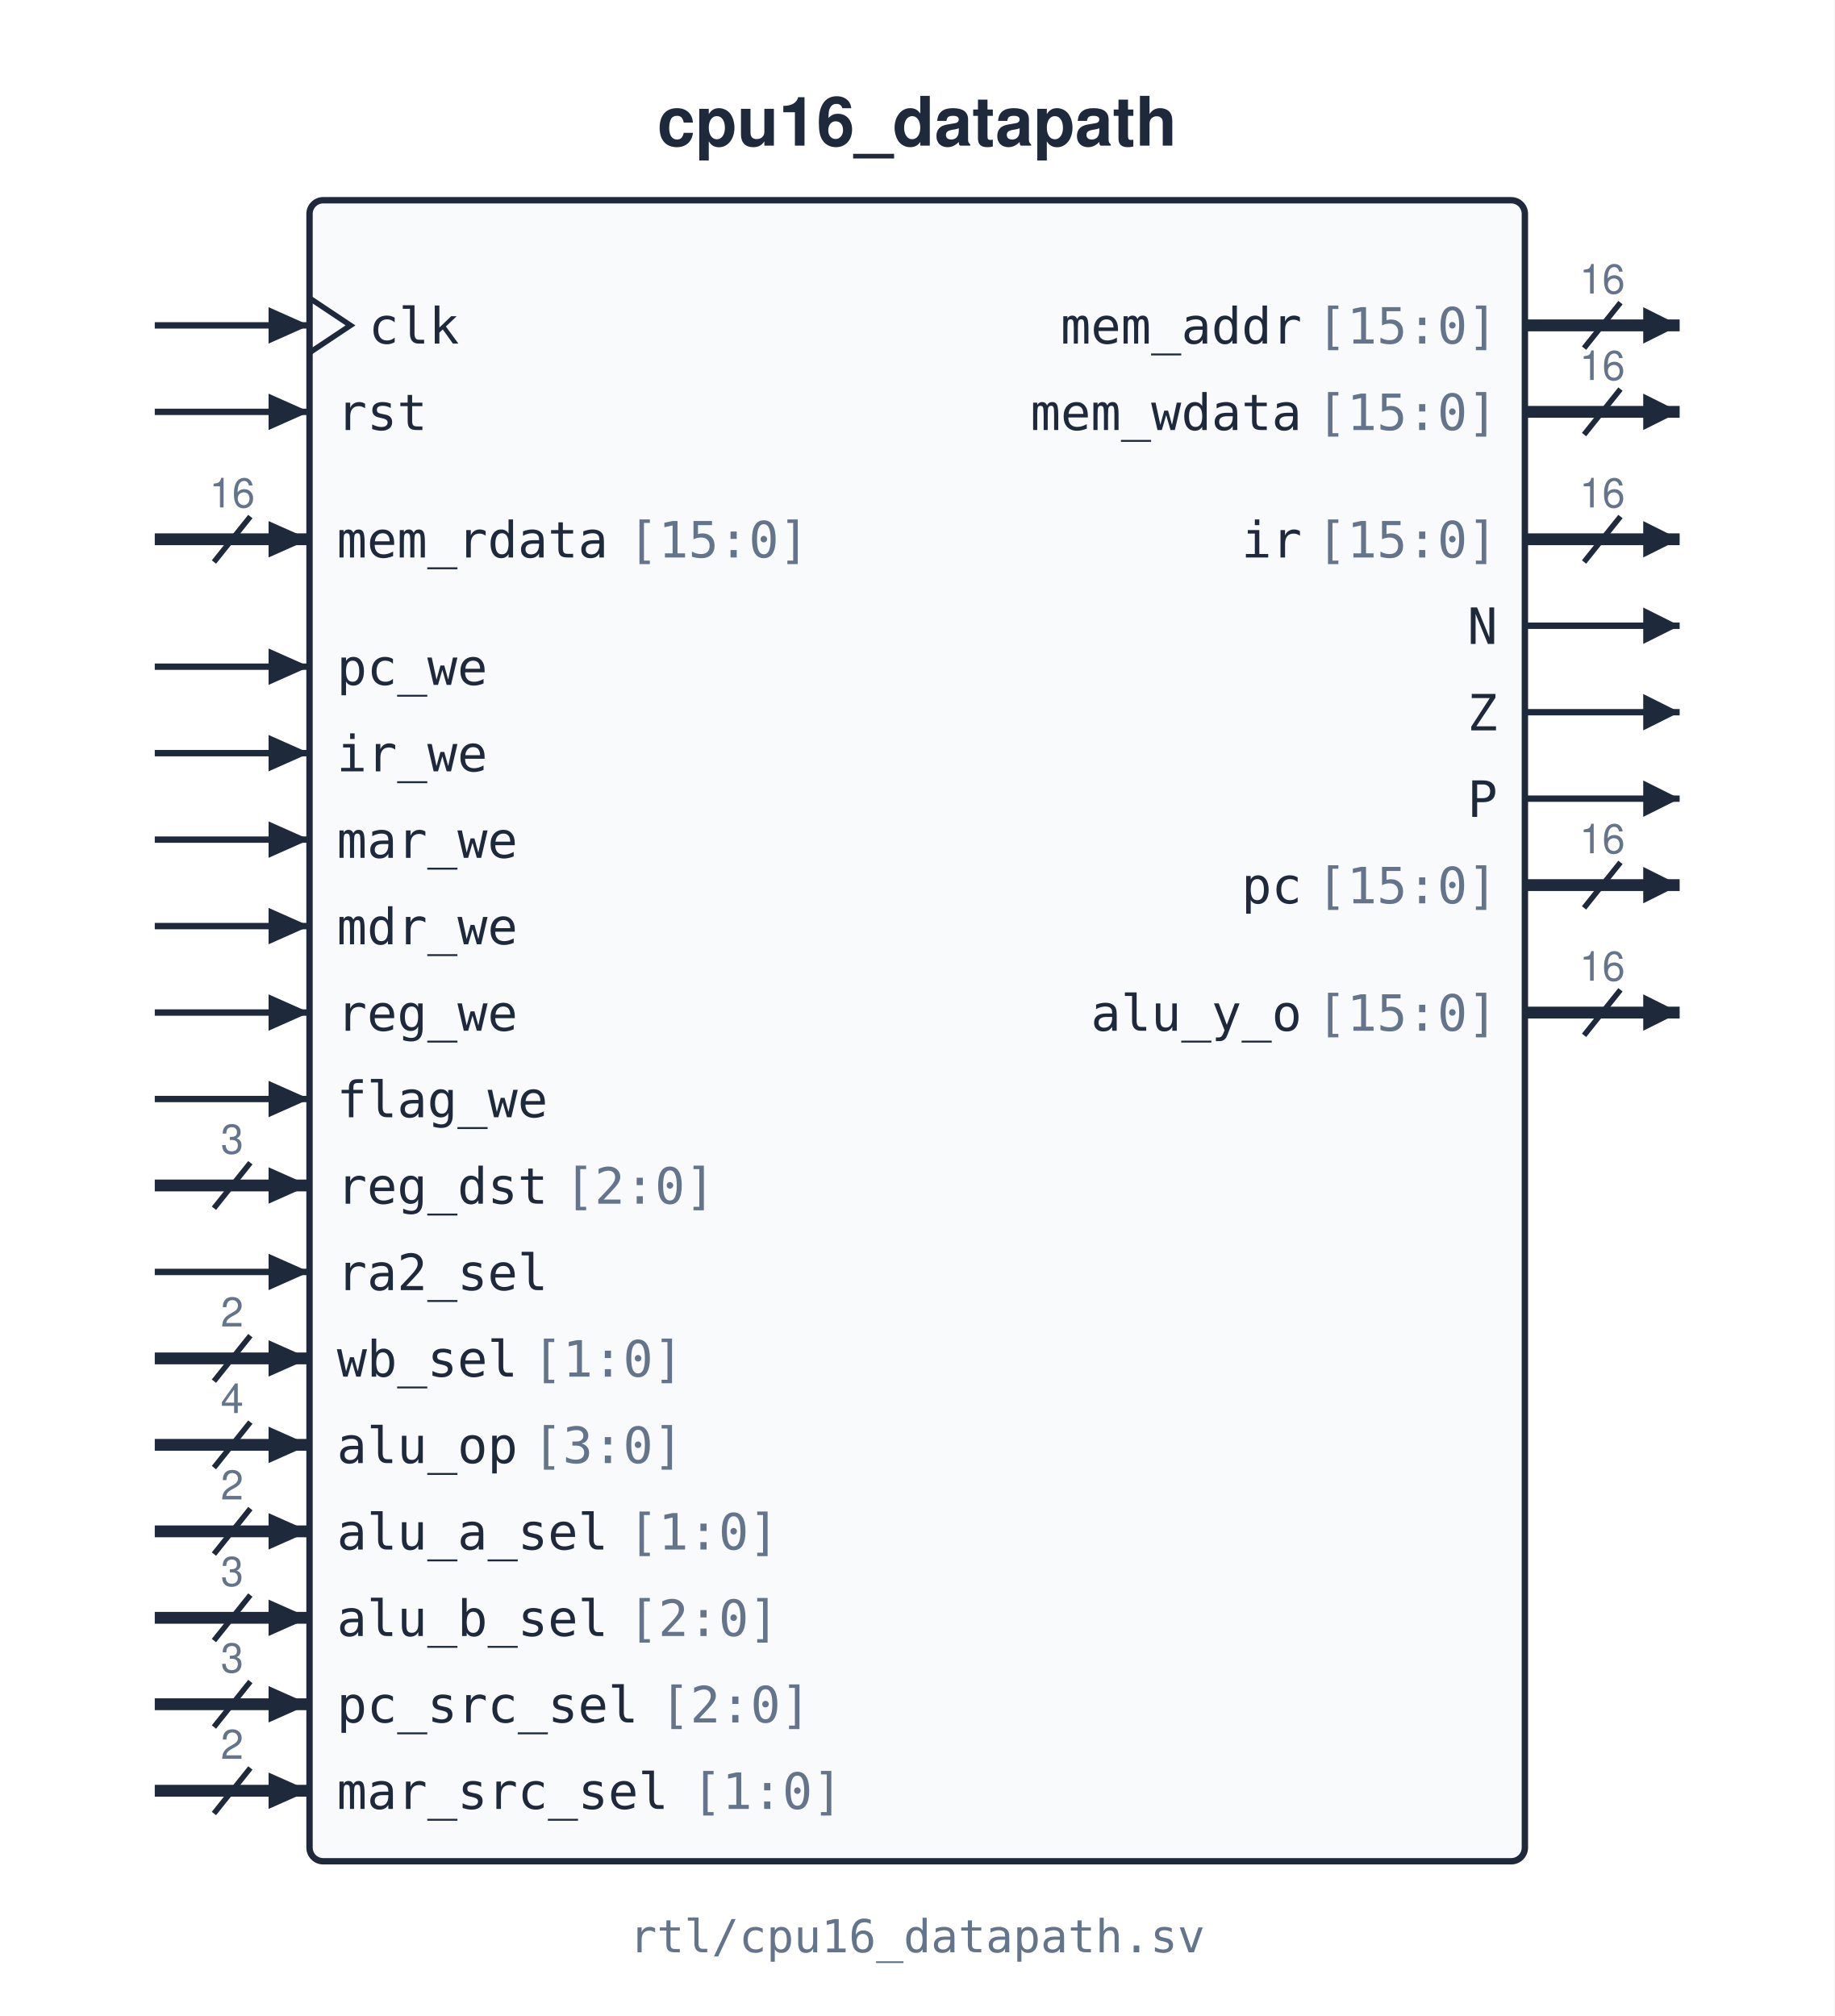
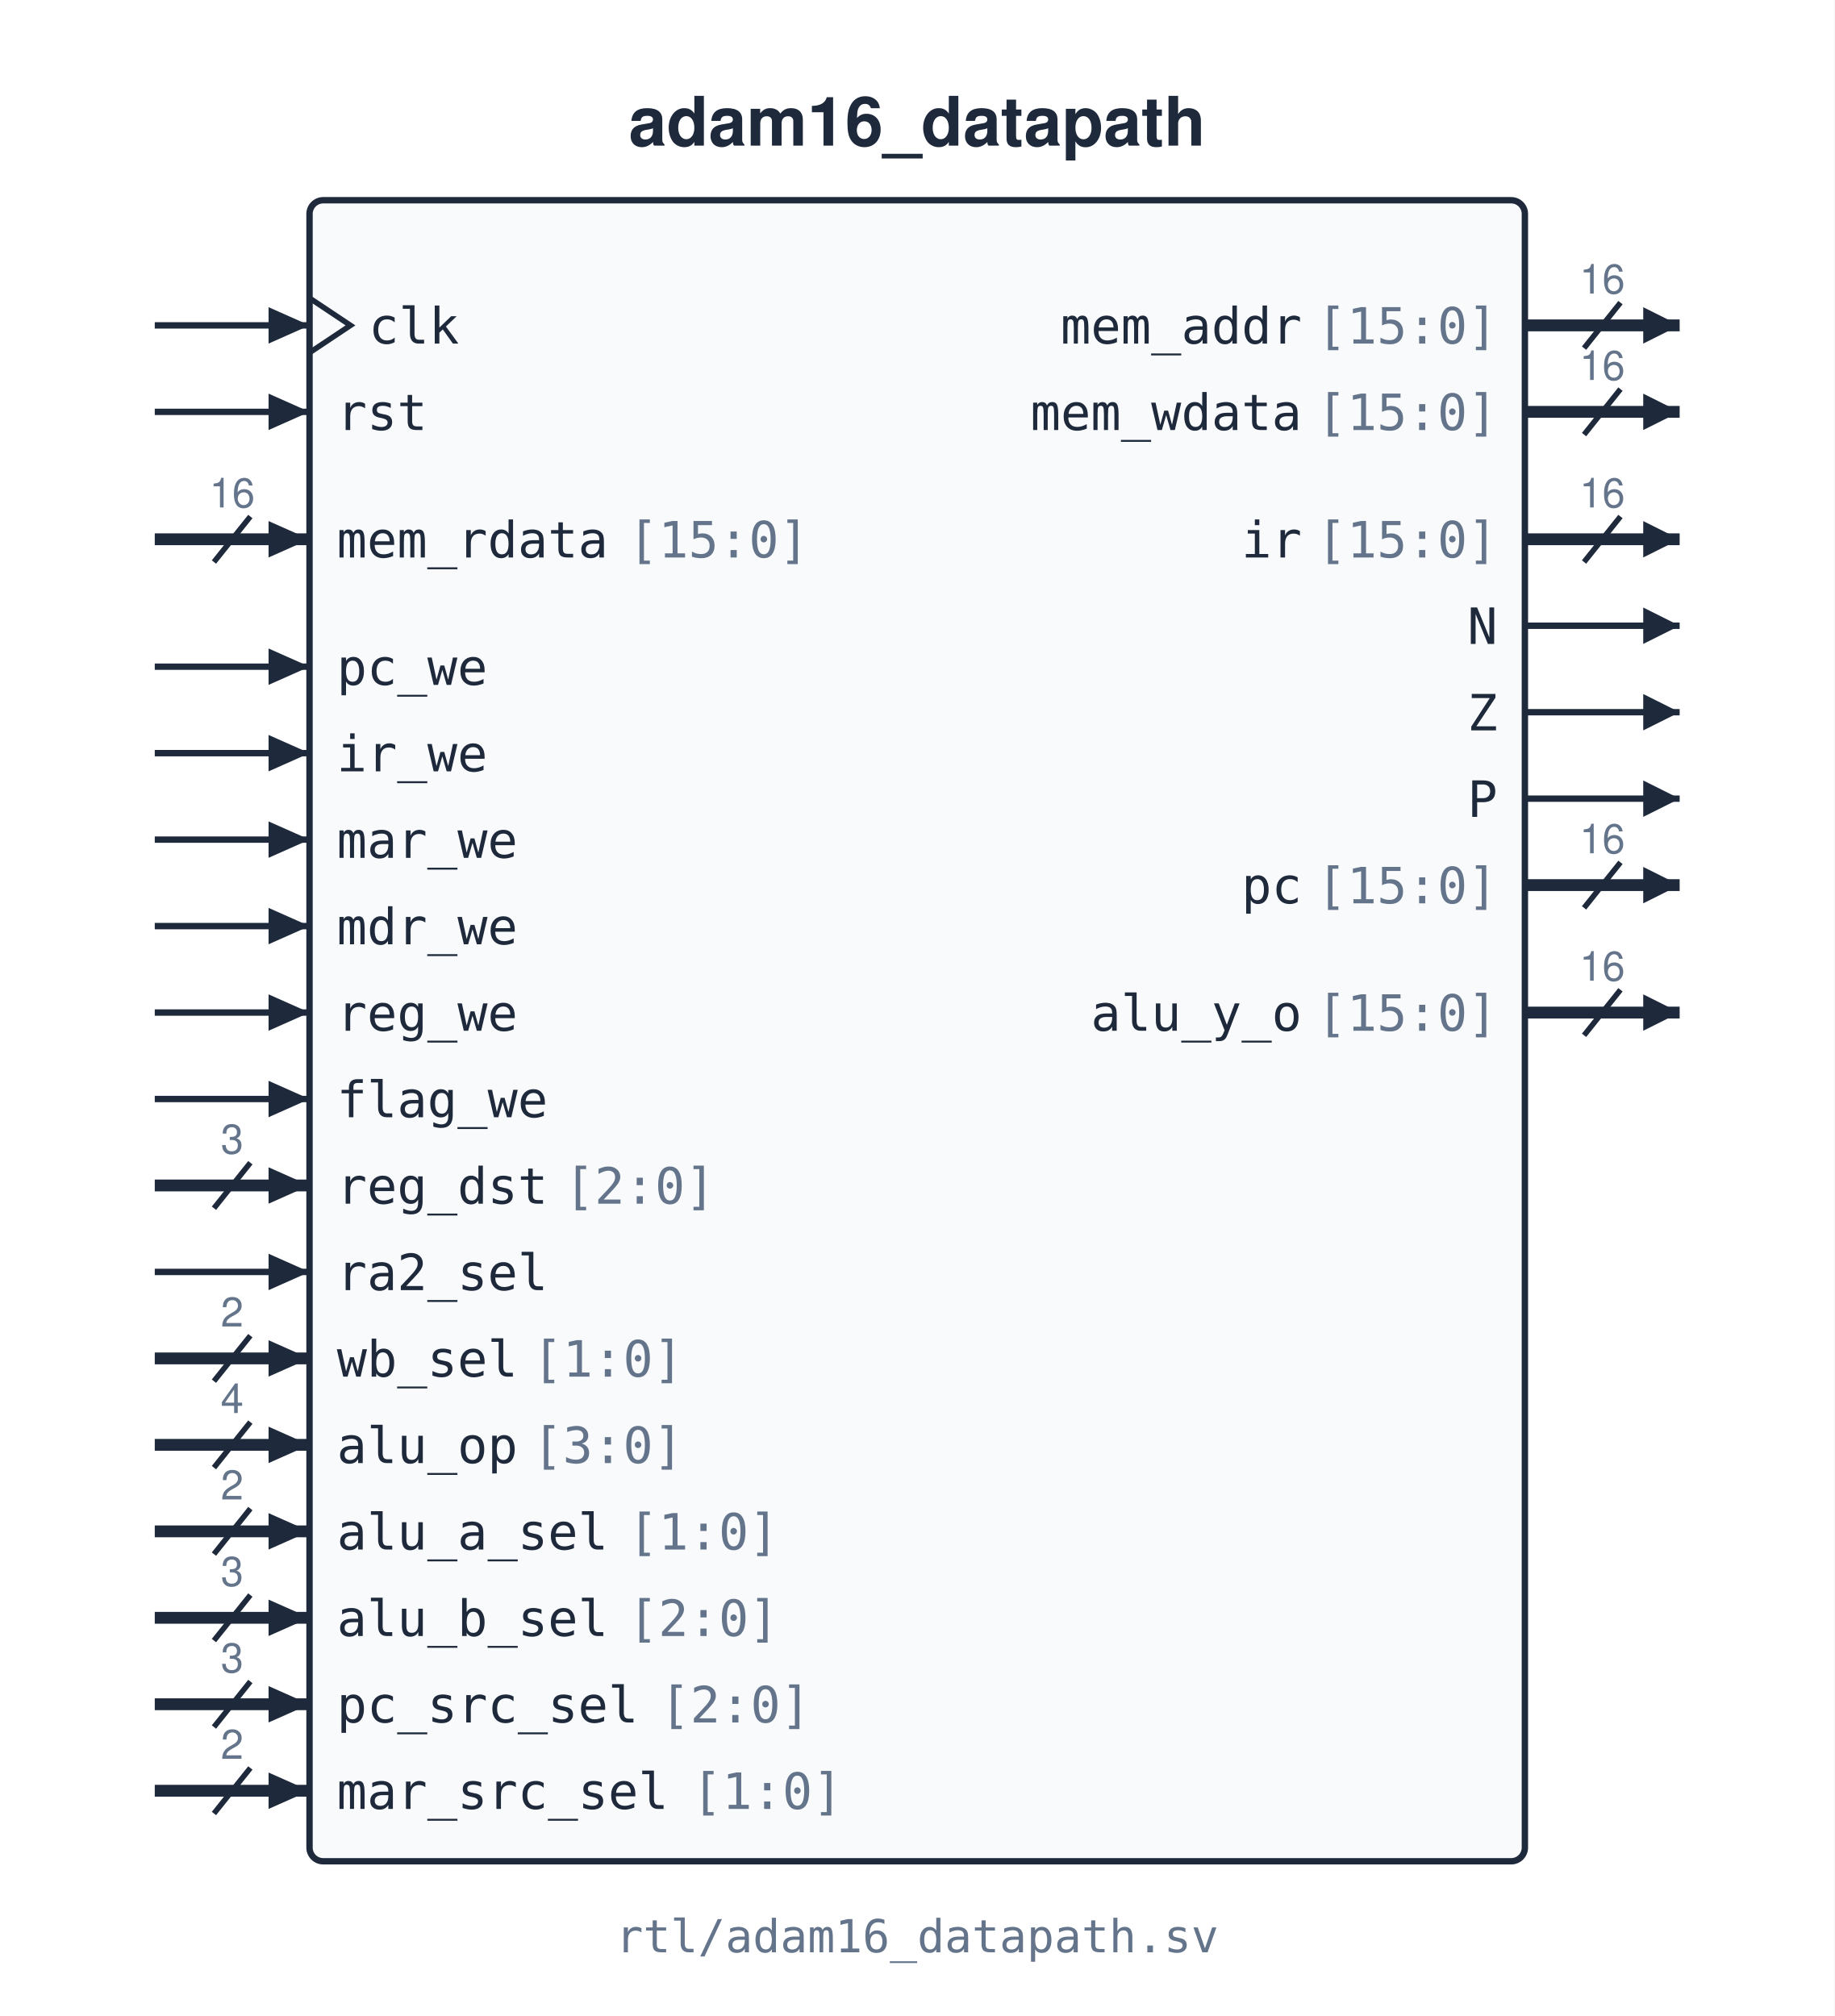
<svg xmlns="http://www.w3.org/2000/svg" width="403" height="443" viewBox="0 0 403 443">
  <defs>
    <marker id="arr" viewBox="0 0 10 10" refX="9" refY="5" markerWidth="7" markerHeight="7" orient="auto-start-reverse">
      <path d="M0,0 L10,5 L0,10 z" fill="#1e293b" />
    </marker>
    <marker id="arrc" viewBox="0 0 10 10" refX="9" refY="5" markerWidth="7" markerHeight="7" orient="auto-start-reverse">
      <path d="M0,0 L10,5 L0,10 z" fill="#c2410c" />
    </marker>
  </defs>
  <rect width="100%" height="100%" fill="white" />
-   <text x="201.5" y="32.0" text-anchor="middle" font-family="Helvetica, Arial, sans-serif" font-size="15" font-weight="bold" fill="#1e293b" style="">cpu16_datapath</text>
+   <text x="201.5" y="32.0" text-anchor="middle" font-family="Helvetica, Arial, sans-serif" font-size="15" font-weight="bold" fill="#1e293b" style="">adam16_datapath</text>
  <rect x="68.0" y="44.0" width="267.0" height="365.0" rx="3" fill="#f8fafc" stroke="#1e293b" stroke-width="1.4" />
  <polyline points="34.0,71.5 68.0,71.5" fill="none" stroke="#1e293b" stroke-width="1.4" stroke-linejoin="round" />
  <polygon points="59.0,67.5 68.0,71.5 59.0,75.5" fill="#1e293b" />
  <polygon points="68.0,65.5 77.0,71.5 68.0,77.5" fill="none" stroke="#1e293b" stroke-width="1.2" />
  <text x="81.0" y="75.5" text-anchor="start" font-family="Menlo, Consolas, monospace" font-size="11" font-weight="normal" fill="#1e293b" style="">clk</text>
  <polyline points="34.0,90.5 68.0,90.5" fill="none" stroke="#1e293b" stroke-width="1.4" stroke-linejoin="round" />
  <polygon points="59.0,86.5 68.0,90.5 59.0,94.5" fill="#1e293b" />
  <text x="74.0" y="94.5" text-anchor="start" font-family="Menlo, Consolas, monospace" font-size="11" font-weight="normal" fill="#1e293b" style="">rst</text>
  <polyline points="34.0,118.5 68.0,118.5" fill="none" stroke="#1e293b" stroke-width="2.6" stroke-linejoin="round" />
  <line x1="47.0" y1="123.5" x2="55.0" y2="113.5" stroke="#1e293b" stroke-width="1.2" />
  <text x="51.0" y="111.5" text-anchor="middle" font-family="Helvetica, Arial, sans-serif" font-size="9" font-weight="normal" fill="#64748b" style="">16</text>
  <polygon points="59.0,114.5 68.0,118.5 59.0,122.5" fill="#1e293b" />
  <text x="74.0" y="122.5" text-anchor="start" font-family="Menlo, Consolas, monospace" font-size="11" font-weight="normal" fill="#1e293b" style="">mem_rdata</text>
  <text x="138.0" y="122.5" text-anchor="start" font-family="Menlo, Consolas, monospace" font-size="11" font-weight="normal" fill="#64748b" style="">[15:0]</text>
  <polyline points="34.0,146.5 68.0,146.5" fill="none" stroke="#1e293b" stroke-width="1.4" stroke-linejoin="round" />
  <polygon points="59.0,142.5 68.0,146.5 59.0,150.5" fill="#1e293b" />
  <text x="74.0" y="150.5" text-anchor="start" font-family="Menlo, Consolas, monospace" font-size="11" font-weight="normal" fill="#1e293b" style="">pc_we</text>
  <polyline points="34.0,165.5 68.0,165.5" fill="none" stroke="#1e293b" stroke-width="1.4" stroke-linejoin="round" />
  <polygon points="59.0,161.5 68.0,165.5 59.0,169.5" fill="#1e293b" />
  <text x="74.0" y="169.5" text-anchor="start" font-family="Menlo, Consolas, monospace" font-size="11" font-weight="normal" fill="#1e293b" style="">ir_we</text>
  <polyline points="34.0,184.5 68.0,184.5" fill="none" stroke="#1e293b" stroke-width="1.4" stroke-linejoin="round" />
  <polygon points="59.0,180.5 68.0,184.5 59.0,188.5" fill="#1e293b" />
  <text x="74.0" y="188.5" text-anchor="start" font-family="Menlo, Consolas, monospace" font-size="11" font-weight="normal" fill="#1e293b" style="">mar_we</text>
  <polyline points="34.0,203.5 68.0,203.5" fill="none" stroke="#1e293b" stroke-width="1.4" stroke-linejoin="round" />
  <polygon points="59.0,199.5 68.0,203.5 59.0,207.5" fill="#1e293b" />
  <text x="74.0" y="207.5" text-anchor="start" font-family="Menlo, Consolas, monospace" font-size="11" font-weight="normal" fill="#1e293b" style="">mdr_we</text>
  <polyline points="34.0,222.5 68.0,222.5" fill="none" stroke="#1e293b" stroke-width="1.4" stroke-linejoin="round" />
  <polygon points="59.0,218.5 68.0,222.5 59.0,226.5" fill="#1e293b" />
  <text x="74.0" y="226.5" text-anchor="start" font-family="Menlo, Consolas, monospace" font-size="11" font-weight="normal" fill="#1e293b" style="">reg_we</text>
  <polyline points="34.0,241.5 68.0,241.5" fill="none" stroke="#1e293b" stroke-width="1.4" stroke-linejoin="round" />
  <polygon points="59.0,237.5 68.0,241.5 59.0,245.5" fill="#1e293b" />
  <text x="74.0" y="245.5" text-anchor="start" font-family="Menlo, Consolas, monospace" font-size="11" font-weight="normal" fill="#1e293b" style="">flag_we</text>
  <polyline points="34.0,260.5 68.0,260.5" fill="none" stroke="#1e293b" stroke-width="2.6" stroke-linejoin="round" />
  <line x1="47.0" y1="265.5" x2="55.0" y2="255.5" stroke="#1e293b" stroke-width="1.2" />
  <text x="51.0" y="253.5" text-anchor="middle" font-family="Helvetica, Arial, sans-serif" font-size="9" font-weight="normal" fill="#64748b" style="">3</text>
  <polygon points="59.0,256.5 68.0,260.5 59.0,264.5" fill="#1e293b" />
  <text x="74.0" y="264.5" text-anchor="start" font-family="Menlo, Consolas, monospace" font-size="11" font-weight="normal" fill="#1e293b" style="">reg_dst</text>
  <text x="124.0" y="264.5" text-anchor="start" font-family="Menlo, Consolas, monospace" font-size="11" font-weight="normal" fill="#64748b" style="">[2:0]</text>
  <polyline points="34.0,279.5 68.0,279.5" fill="none" stroke="#1e293b" stroke-width="1.4" stroke-linejoin="round" />
  <polygon points="59.0,275.5 68.0,279.5 59.0,283.5" fill="#1e293b" />
  <text x="74.0" y="283.5" text-anchor="start" font-family="Menlo, Consolas, monospace" font-size="11" font-weight="normal" fill="#1e293b" style="">ra2_sel</text>
  <polyline points="34.0,298.5 68.0,298.5" fill="none" stroke="#1e293b" stroke-width="2.6" stroke-linejoin="round" />
  <line x1="47.0" y1="303.5" x2="55.0" y2="293.5" stroke="#1e293b" stroke-width="1.2" />
  <text x="51.0" y="291.5" text-anchor="middle" font-family="Helvetica, Arial, sans-serif" font-size="9" font-weight="normal" fill="#64748b" style="">2</text>
  <polygon points="59.0,294.5 68.0,298.5 59.0,302.5" fill="#1e293b" />
  <text x="74.0" y="302.5" text-anchor="start" font-family="Menlo, Consolas, monospace" font-size="11" font-weight="normal" fill="#1e293b" style="">wb_sel</text>
  <text x="117.0" y="302.5" text-anchor="start" font-family="Menlo, Consolas, monospace" font-size="11" font-weight="normal" fill="#64748b" style="">[1:0]</text>
  <polyline points="34.0,317.5 68.0,317.5" fill="none" stroke="#1e293b" stroke-width="2.6" stroke-linejoin="round" />
  <line x1="47.0" y1="322.5" x2="55.0" y2="312.5" stroke="#1e293b" stroke-width="1.2" />
  <text x="51.0" y="310.5" text-anchor="middle" font-family="Helvetica, Arial, sans-serif" font-size="9" font-weight="normal" fill="#64748b" style="">4</text>
  <polygon points="59.0,313.5 68.0,317.5 59.0,321.5" fill="#1e293b" />
  <text x="74.0" y="321.5" text-anchor="start" font-family="Menlo, Consolas, monospace" font-size="11" font-weight="normal" fill="#1e293b" style="">alu_op</text>
  <text x="117.0" y="321.5" text-anchor="start" font-family="Menlo, Consolas, monospace" font-size="11" font-weight="normal" fill="#64748b" style="">[3:0]</text>
  <polyline points="34.0,336.5 68.0,336.5" fill="none" stroke="#1e293b" stroke-width="2.6" stroke-linejoin="round" />
  <line x1="47.0" y1="341.5" x2="55.0" y2="331.5" stroke="#1e293b" stroke-width="1.2" />
  <text x="51.0" y="329.5" text-anchor="middle" font-family="Helvetica, Arial, sans-serif" font-size="9" font-weight="normal" fill="#64748b" style="">2</text>
  <polygon points="59.0,332.5 68.0,336.5 59.0,340.5" fill="#1e293b" />
  <text x="74.0" y="340.5" text-anchor="start" font-family="Menlo, Consolas, monospace" font-size="11" font-weight="normal" fill="#1e293b" style="">alu_a_sel</text>
  <text x="138.0" y="340.5" text-anchor="start" font-family="Menlo, Consolas, monospace" font-size="11" font-weight="normal" fill="#64748b" style="">[1:0]</text>
  <polyline points="34.0,355.5 68.0,355.5" fill="none" stroke="#1e293b" stroke-width="2.6" stroke-linejoin="round" />
  <line x1="47.0" y1="360.5" x2="55.0" y2="350.5" stroke="#1e293b" stroke-width="1.2" />
  <text x="51.0" y="348.5" text-anchor="middle" font-family="Helvetica, Arial, sans-serif" font-size="9" font-weight="normal" fill="#64748b" style="">3</text>
  <polygon points="59.0,351.5 68.0,355.5 59.0,359.5" fill="#1e293b" />
  <text x="74.0" y="359.5" text-anchor="start" font-family="Menlo, Consolas, monospace" font-size="11" font-weight="normal" fill="#1e293b" style="">alu_b_sel</text>
  <text x="138.0" y="359.5" text-anchor="start" font-family="Menlo, Consolas, monospace" font-size="11" font-weight="normal" fill="#64748b" style="">[2:0]</text>
  <polyline points="34.0,374.5 68.0,374.5" fill="none" stroke="#1e293b" stroke-width="2.6" stroke-linejoin="round" />
  <line x1="47.0" y1="379.5" x2="55.0" y2="369.5" stroke="#1e293b" stroke-width="1.2" />
  <text x="51.0" y="367.5" text-anchor="middle" font-family="Helvetica, Arial, sans-serif" font-size="9" font-weight="normal" fill="#64748b" style="">3</text>
  <polygon points="59.0,370.5 68.0,374.5 59.0,378.5" fill="#1e293b" />
  <text x="74.0" y="378.5" text-anchor="start" font-family="Menlo, Consolas, monospace" font-size="11" font-weight="normal" fill="#1e293b" style="">pc_src_sel</text>
  <text x="145.0" y="378.5" text-anchor="start" font-family="Menlo, Consolas, monospace" font-size="11" font-weight="normal" fill="#64748b" style="">[2:0]</text>
  <polyline points="34.0,393.5 68.0,393.5" fill="none" stroke="#1e293b" stroke-width="2.6" stroke-linejoin="round" />
  <line x1="47.0" y1="398.5" x2="55.0" y2="388.5" stroke="#1e293b" stroke-width="1.2" />
  <text x="51.0" y="386.5" text-anchor="middle" font-family="Helvetica, Arial, sans-serif" font-size="9" font-weight="normal" fill="#64748b" style="">2</text>
  <polygon points="59.0,389.5 68.0,393.5 59.0,397.5" fill="#1e293b" />
  <text x="74.0" y="397.5" text-anchor="start" font-family="Menlo, Consolas, monospace" font-size="11" font-weight="normal" fill="#1e293b" style="">mar_src_sel</text>
  <text x="152.0" y="397.5" text-anchor="start" font-family="Menlo, Consolas, monospace" font-size="11" font-weight="normal" fill="#64748b" style="">[1:0]</text>
  <polyline points="335.0,71.5 369.0,71.5" fill="none" stroke="#1e293b" stroke-width="2.6" stroke-linejoin="round" />
  <line x1="348.0" y1="76.5" x2="356.0" y2="66.5" stroke="#1e293b" stroke-width="1.2" />
  <text x="352.0" y="64.5" text-anchor="middle" font-family="Helvetica, Arial, sans-serif" font-size="9" font-weight="normal" fill="#64748b" style="">16</text>
  <polygon points="361.0,67.5 369.0,71.5 361.0,75.5" fill="#1e293b" />
  <text x="329.0" y="75.5" text-anchor="end" font-family="Menlo, Consolas, monospace" font-size="11" font-weight="normal" fill="#64748b" style="">[15:0]</text>
  <text x="286.0" y="75.5" text-anchor="end" font-family="Menlo, Consolas, monospace" font-size="11" font-weight="normal" fill="#1e293b" style="">mem_addr</text>
  <polyline points="335.0,90.5 369.0,90.5" fill="none" stroke="#1e293b" stroke-width="2.6" stroke-linejoin="round" />
  <line x1="348.0" y1="95.5" x2="356.0" y2="85.5" stroke="#1e293b" stroke-width="1.2" />
  <text x="352.0" y="83.5" text-anchor="middle" font-family="Helvetica, Arial, sans-serif" font-size="9" font-weight="normal" fill="#64748b" style="">16</text>
  <polygon points="361.0,86.5 369.0,90.5 361.0,94.5" fill="#1e293b" />
  <text x="329.0" y="94.5" text-anchor="end" font-family="Menlo, Consolas, monospace" font-size="11" font-weight="normal" fill="#64748b" style="">[15:0]</text>
  <text x="286.0" y="94.5" text-anchor="end" font-family="Menlo, Consolas, monospace" font-size="11" font-weight="normal" fill="#1e293b" style="">mem_wdata</text>
  <polyline points="335.0,118.5 369.0,118.5" fill="none" stroke="#1e293b" stroke-width="2.6" stroke-linejoin="round" />
  <line x1="348.0" y1="123.5" x2="356.0" y2="113.5" stroke="#1e293b" stroke-width="1.2" />
  <text x="352.0" y="111.5" text-anchor="middle" font-family="Helvetica, Arial, sans-serif" font-size="9" font-weight="normal" fill="#64748b" style="">16</text>
  <polygon points="361.0,114.5 369.0,118.5 361.0,122.5" fill="#1e293b" />
  <text x="329.0" y="122.5" text-anchor="end" font-family="Menlo, Consolas, monospace" font-size="11" font-weight="normal" fill="#64748b" style="">[15:0]</text>
  <text x="286.0" y="122.5" text-anchor="end" font-family="Menlo, Consolas, monospace" font-size="11" font-weight="normal" fill="#1e293b" style="">ir</text>
  <polyline points="335.0,137.5 369.0,137.5" fill="none" stroke="#1e293b" stroke-width="1.4" stroke-linejoin="round" />
  <polygon points="361.0,133.5 369.0,137.5 361.0,141.5" fill="#1e293b" />
  <text x="329.0" y="141.5" text-anchor="end" font-family="Menlo, Consolas, monospace" font-size="11" font-weight="normal" fill="#64748b" style="" />
  <text x="329.0" y="141.5" text-anchor="end" font-family="Menlo, Consolas, monospace" font-size="11" font-weight="normal" fill="#1e293b" style="">N</text>
  <polyline points="335.0,156.5 369.0,156.5" fill="none" stroke="#1e293b" stroke-width="1.4" stroke-linejoin="round" />
  <polygon points="361.0,152.5 369.0,156.5 361.0,160.5" fill="#1e293b" />
  <text x="329.0" y="160.5" text-anchor="end" font-family="Menlo, Consolas, monospace" font-size="11" font-weight="normal" fill="#64748b" style="" />
  <text x="329.0" y="160.5" text-anchor="end" font-family="Menlo, Consolas, monospace" font-size="11" font-weight="normal" fill="#1e293b" style="">Z</text>
  <polyline points="335.0,175.5 369.0,175.5" fill="none" stroke="#1e293b" stroke-width="1.4" stroke-linejoin="round" />
  <polygon points="361.0,171.5 369.0,175.5 361.0,179.5" fill="#1e293b" />
  <text x="329.0" y="179.5" text-anchor="end" font-family="Menlo, Consolas, monospace" font-size="11" font-weight="normal" fill="#64748b" style="" />
  <text x="329.0" y="179.5" text-anchor="end" font-family="Menlo, Consolas, monospace" font-size="11" font-weight="normal" fill="#1e293b" style="">P</text>
  <polyline points="335.0,194.5 369.0,194.5" fill="none" stroke="#1e293b" stroke-width="2.6" stroke-linejoin="round" />
  <line x1="348.0" y1="199.5" x2="356.0" y2="189.5" stroke="#1e293b" stroke-width="1.2" />
  <text x="352.0" y="187.5" text-anchor="middle" font-family="Helvetica, Arial, sans-serif" font-size="9" font-weight="normal" fill="#64748b" style="">16</text>
  <polygon points="361.0,190.5 369.0,194.5 361.0,198.5" fill="#1e293b" />
  <text x="329.0" y="198.5" text-anchor="end" font-family="Menlo, Consolas, monospace" font-size="11" font-weight="normal" fill="#64748b" style="">[15:0]</text>
  <text x="286.0" y="198.5" text-anchor="end" font-family="Menlo, Consolas, monospace" font-size="11" font-weight="normal" fill="#1e293b" style="">pc</text>
  <polyline points="335.0,222.5 369.0,222.5" fill="none" stroke="#1e293b" stroke-width="2.6" stroke-linejoin="round" />
  <line x1="348.0" y1="227.5" x2="356.0" y2="217.5" stroke="#1e293b" stroke-width="1.2" />
  <text x="352.0" y="215.5" text-anchor="middle" font-family="Helvetica, Arial, sans-serif" font-size="9" font-weight="normal" fill="#64748b" style="">16</text>
  <polygon points="361.0,218.5 369.0,222.5 361.0,226.5" fill="#1e293b" />
  <text x="329.0" y="226.5" text-anchor="end" font-family="Menlo, Consolas, monospace" font-size="11" font-weight="normal" fill="#64748b" style="">[15:0]</text>
  <text x="286.0" y="226.5" text-anchor="end" font-family="Menlo, Consolas, monospace" font-size="11" font-weight="normal" fill="#1e293b" style="">alu_y_o</text>
-   <text x="201.5" y="429.0" text-anchor="middle" font-family="Menlo, Consolas, monospace" font-size="10" font-weight="normal" fill="#64748b" style="">rtl/cpu16_datapath.sv</text>
+   <text x="201.5" y="429.0" text-anchor="middle" font-family="Menlo, Consolas, monospace" font-size="10" font-weight="normal" fill="#64748b" style="">rtl/adam16_datapath.sv</text>
</svg>
